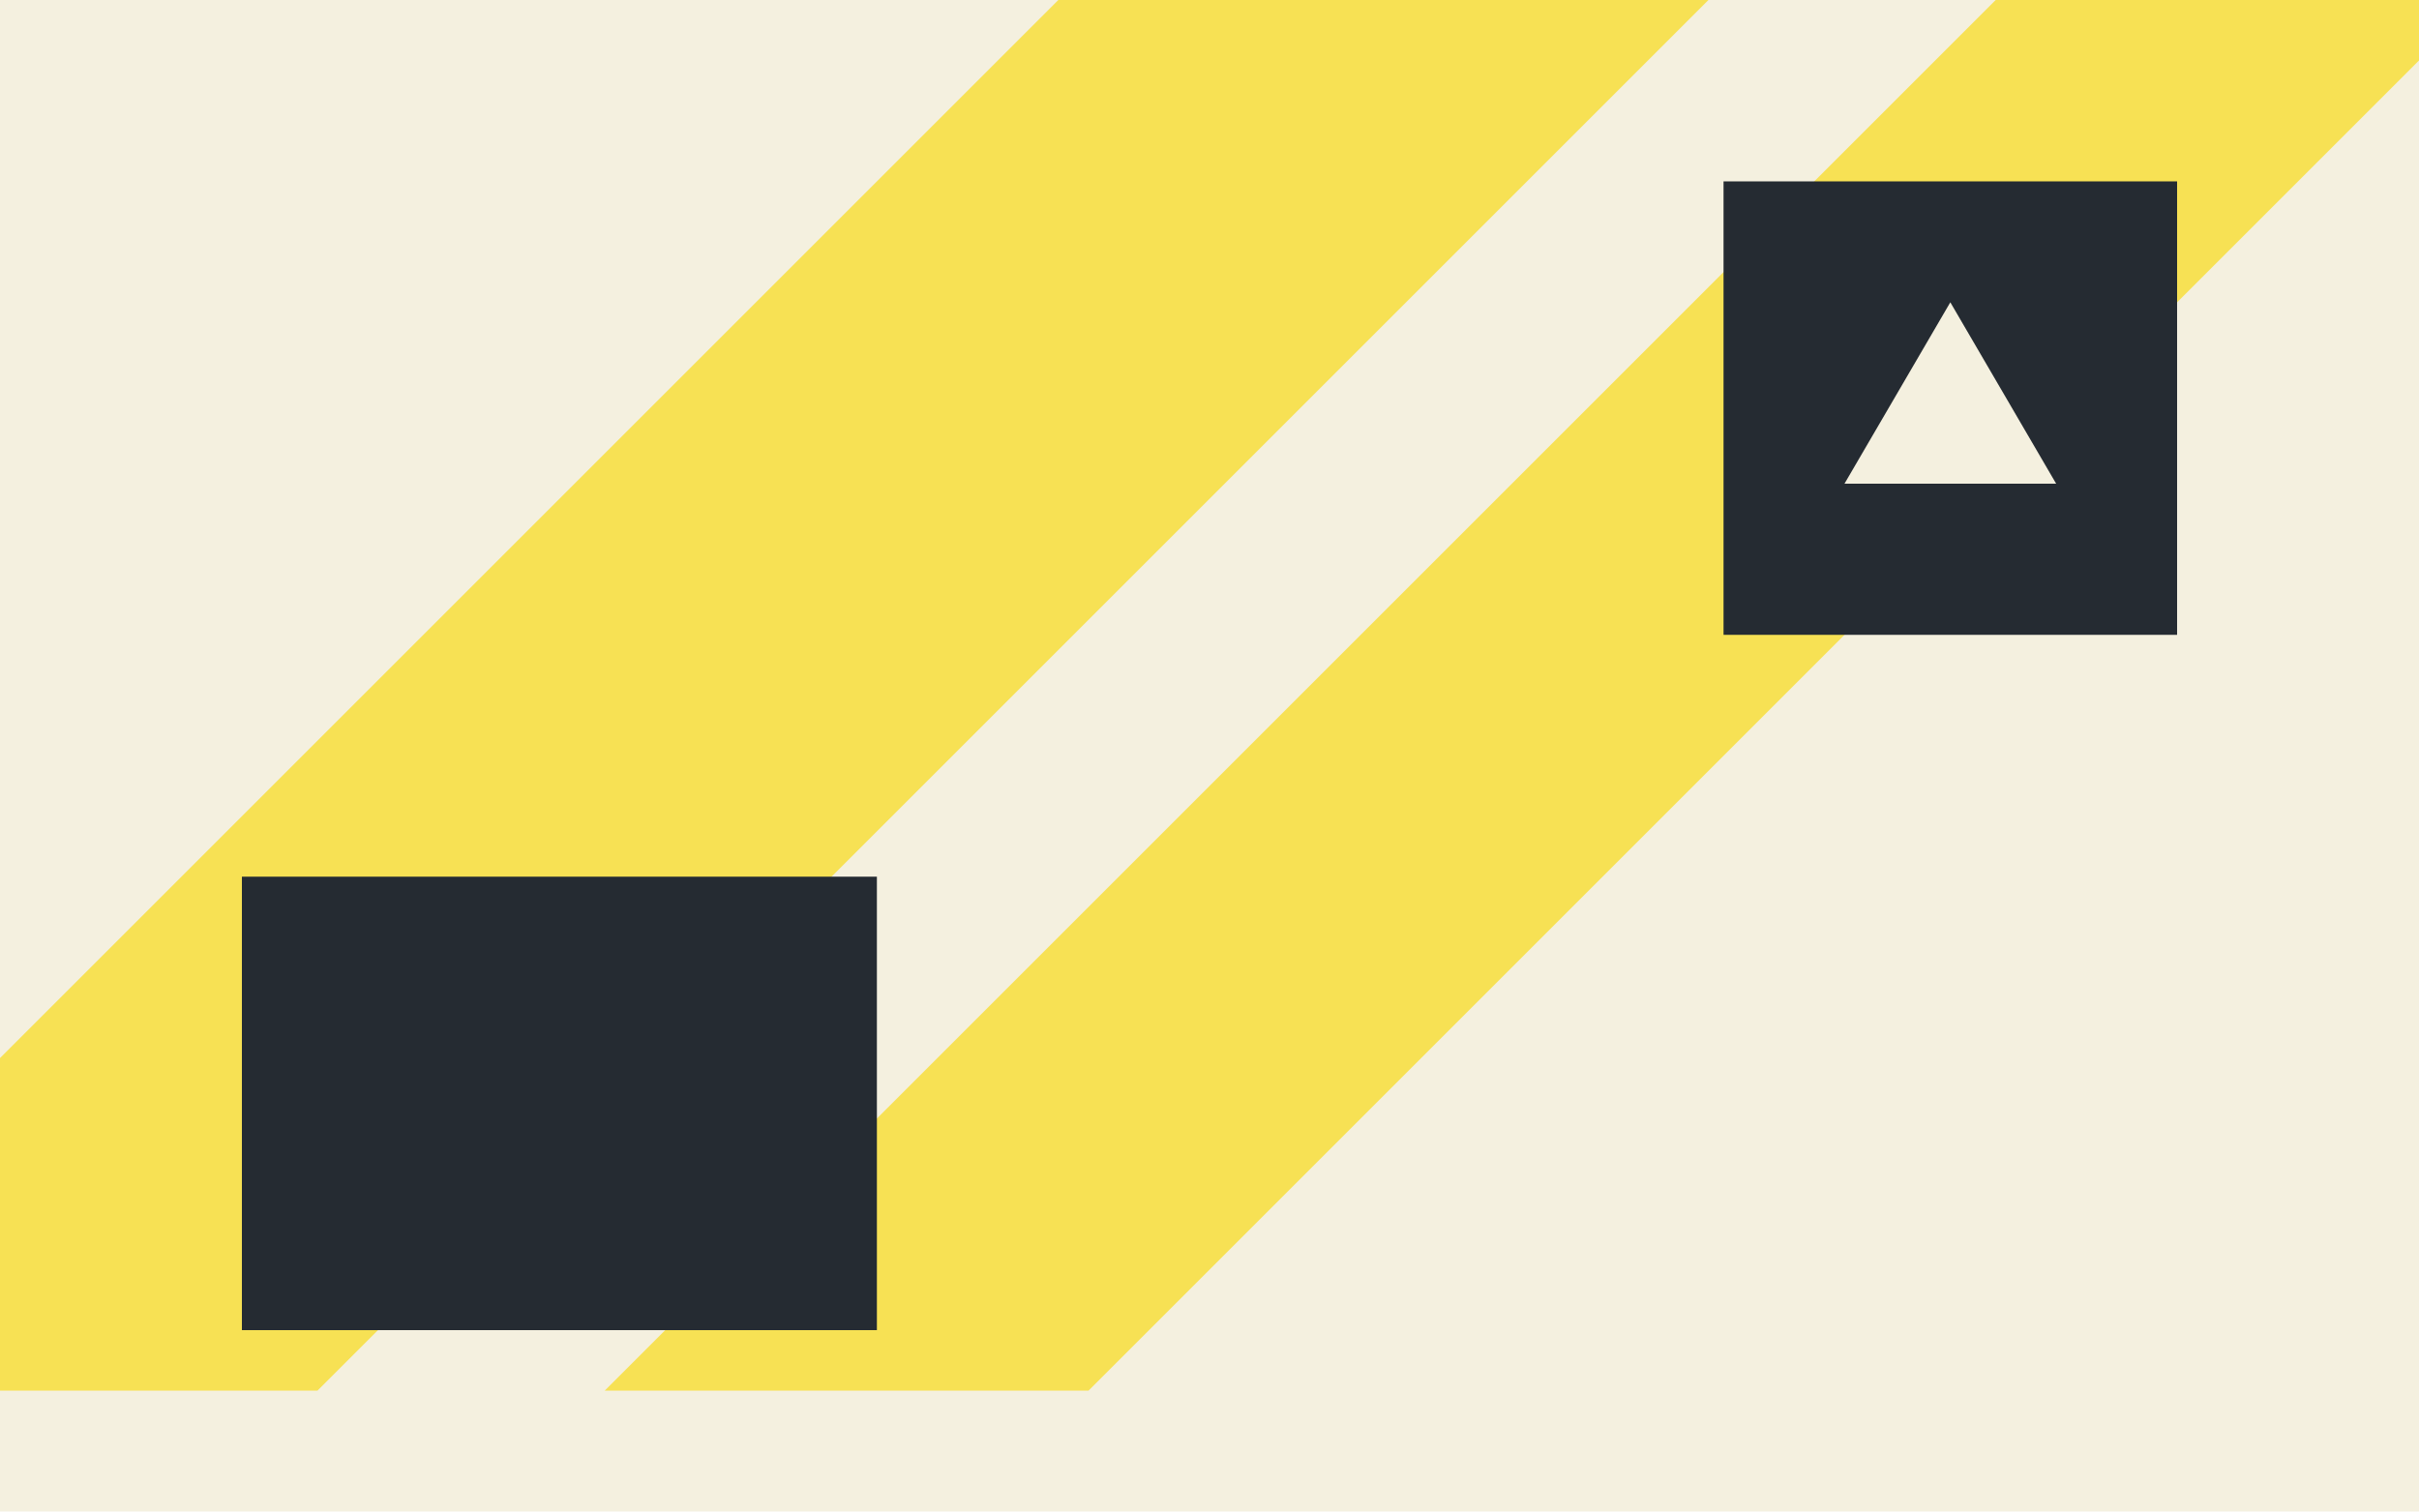
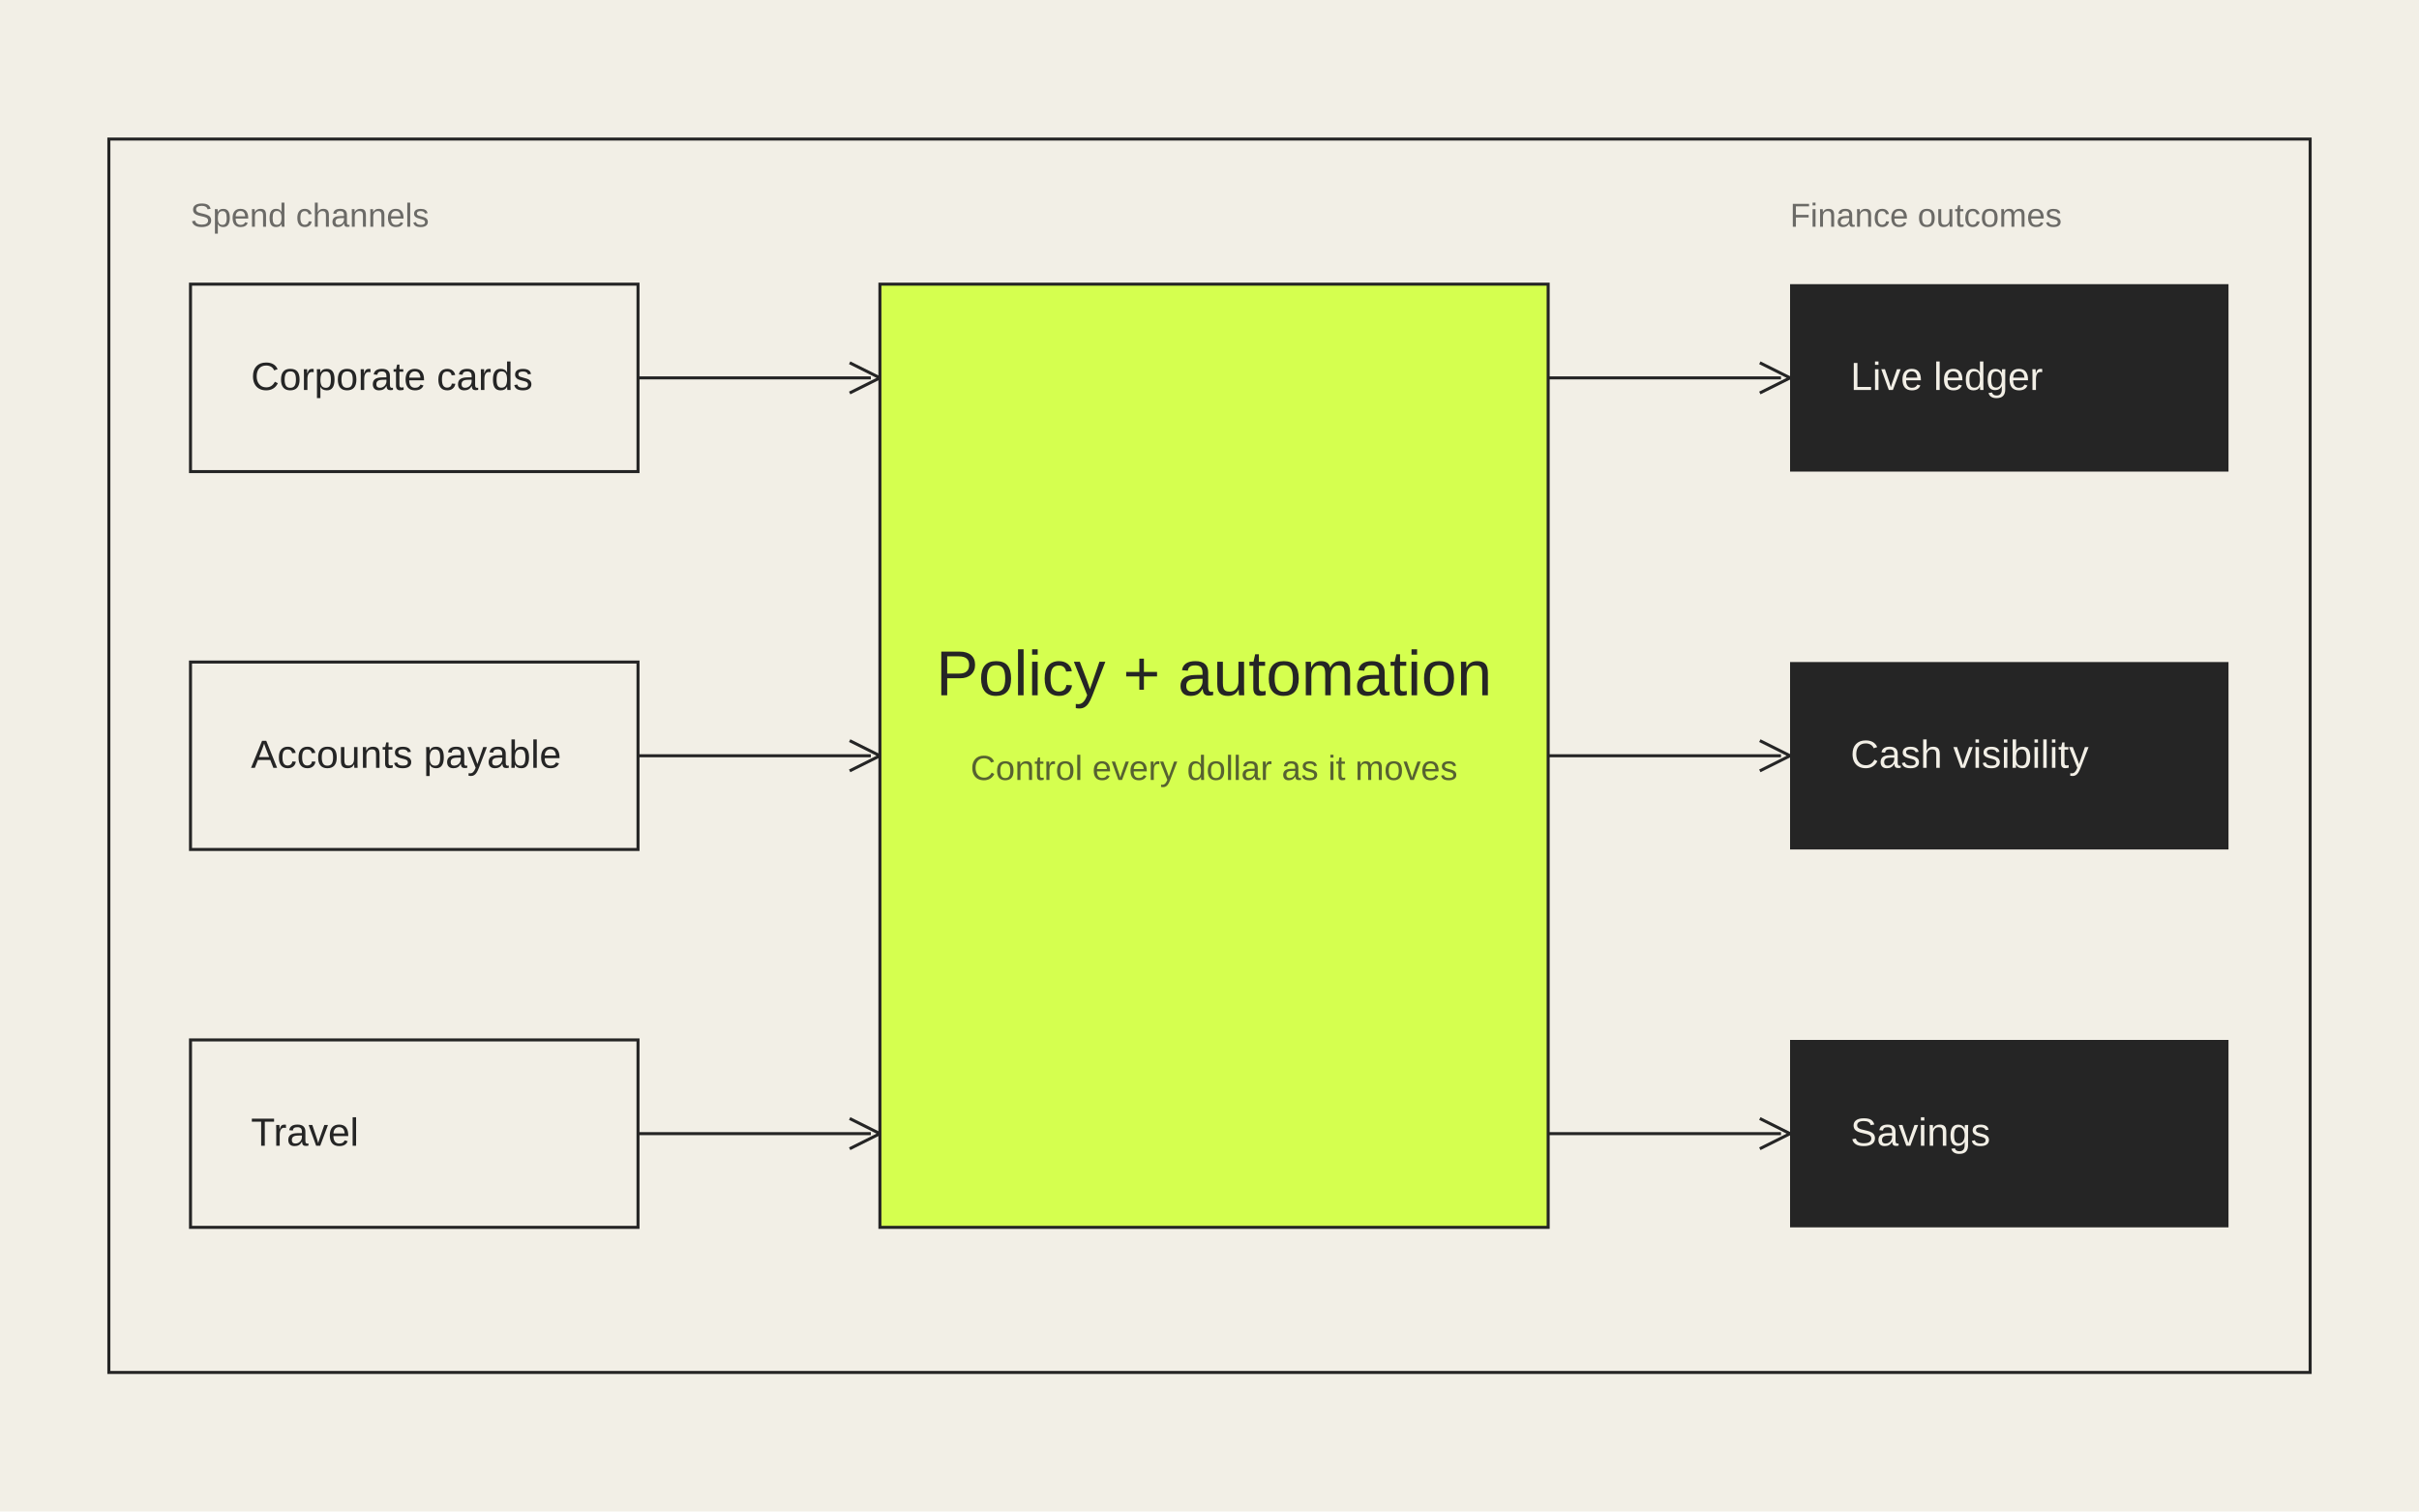
- <svg xmlns="http://www.w3.org/2000/svg" width="1600" height="1000" viewBox="0 0 1600 1000">
-   <rect width="1600" height="1000" fill="#f4f0df" />
-   <path d="M-220 920 880-180h430L210 920zm620 0L1500-180h320L720 920z" fill="#f7e154" />
-   <path d="M1140 120h300v300h-300zM160 580h420v300H160z" fill="#252b32" />
-   <path d="m1220 320 70-120 70 120z" fill="#f4f0df" />
+ <svg xmlns="http://www.w3.org/2000/svg" width="1600" height="1000" viewBox="0 0 1600 1000" role="img" aria-labelledby="title desc">
+   <rect width="1600" height="1000" fill="#f2efe6" />
+   <g fill="none" stroke="#252525" stroke-width="2">
+     <rect x="72" y="92" width="1456" height="816" />
+     <path d="M422 250H576M422 500H576M422 750H576M1024 250h154M1024 500h154M1024 750h154" />
+     <path d="m562 240 20 10-20 10M562 490l20 10-20 10M562 740l20 10-20 10M1164 240l20 10-20 10M1164 490l20 10-20 10M1164 740l20 10-20 10" />
+   </g>
+   <g font-family="Lausanne, Arial, sans-serif" fill="#252525">
+     <g font-size="26" font-weight="400">
+       <rect x="126" y="188" width="296" height="124" fill="#f2efe6" stroke="#252525" stroke-width="2" />
+       <text x="166" y="258">Corporate cards</text>
+       <rect x="126" y="438" width="296" height="124" fill="#f2efe6" stroke="#252525" stroke-width="2" />
+       <text x="166" y="508">Accounts payable</text>
+       <rect x="126" y="688" width="296" height="124" fill="#f2efe6" stroke="#252525" stroke-width="2" />
+       <text x="166" y="758">Travel</text>
+     </g>
+     <rect x="582" y="188" width="442" height="624" fill="#d5ff4f" stroke="#252525" stroke-width="2" />
+     <text x="803" y="460" text-anchor="middle" font-size="42" font-weight="400">Policy + automation</text>
+     <text x="803" y="516" text-anchor="middle" font-size="23" opacity=".72">Control every dollar as it moves</text>
+     <g font-size="26" font-weight="400">
+       <rect x="1184" y="188" width="290" height="124" fill="#252525" />
+       <text x="1224" y="258" fill="#f2efe6">Live ledger</text>
+       <rect x="1184" y="438" width="290" height="124" fill="#252525" />
+       <text x="1224" y="508" fill="#f2efe6">Cash visibility</text>
+       <rect x="1184" y="688" width="290" height="124" fill="#252525" />
+       <text x="1224" y="758" fill="#f2efe6">Savings</text>
+     </g>
+     <text x="126" y="150" font-size="22" opacity=".66">Spend channels</text>
+     <text x="1184" y="150" font-size="22" opacity=".66">Finance outcomes</text>
+   </g>
</svg>
